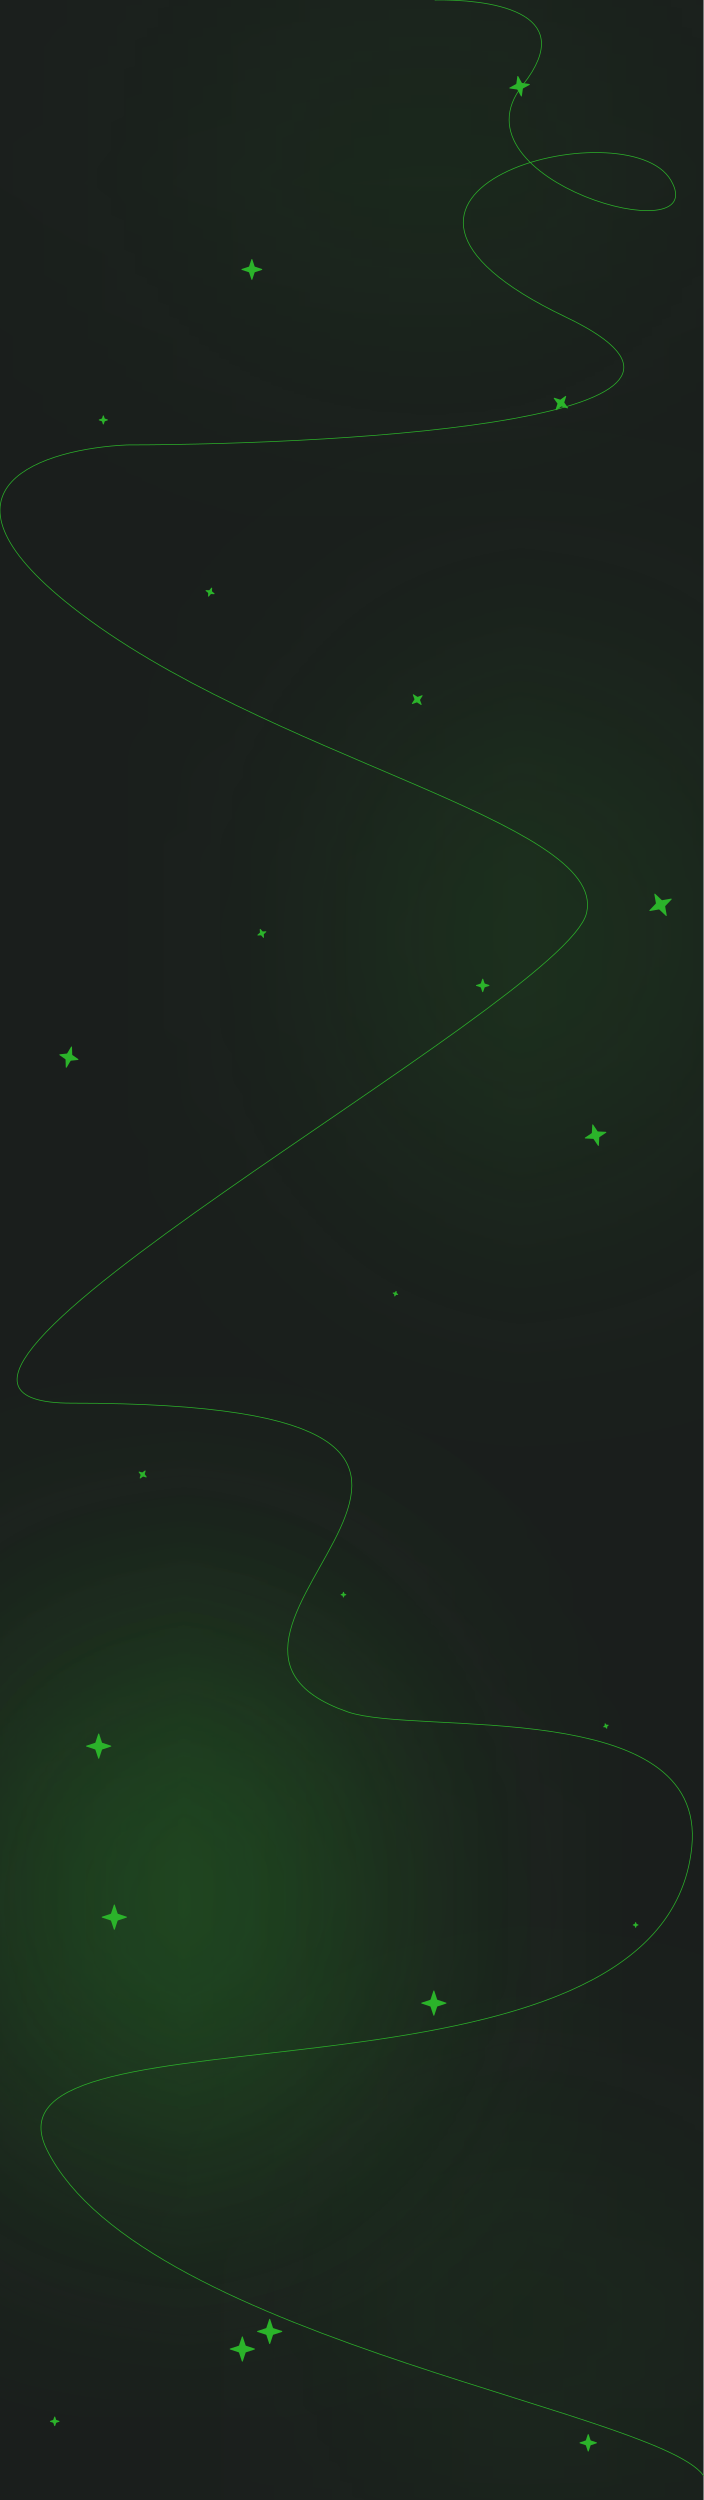
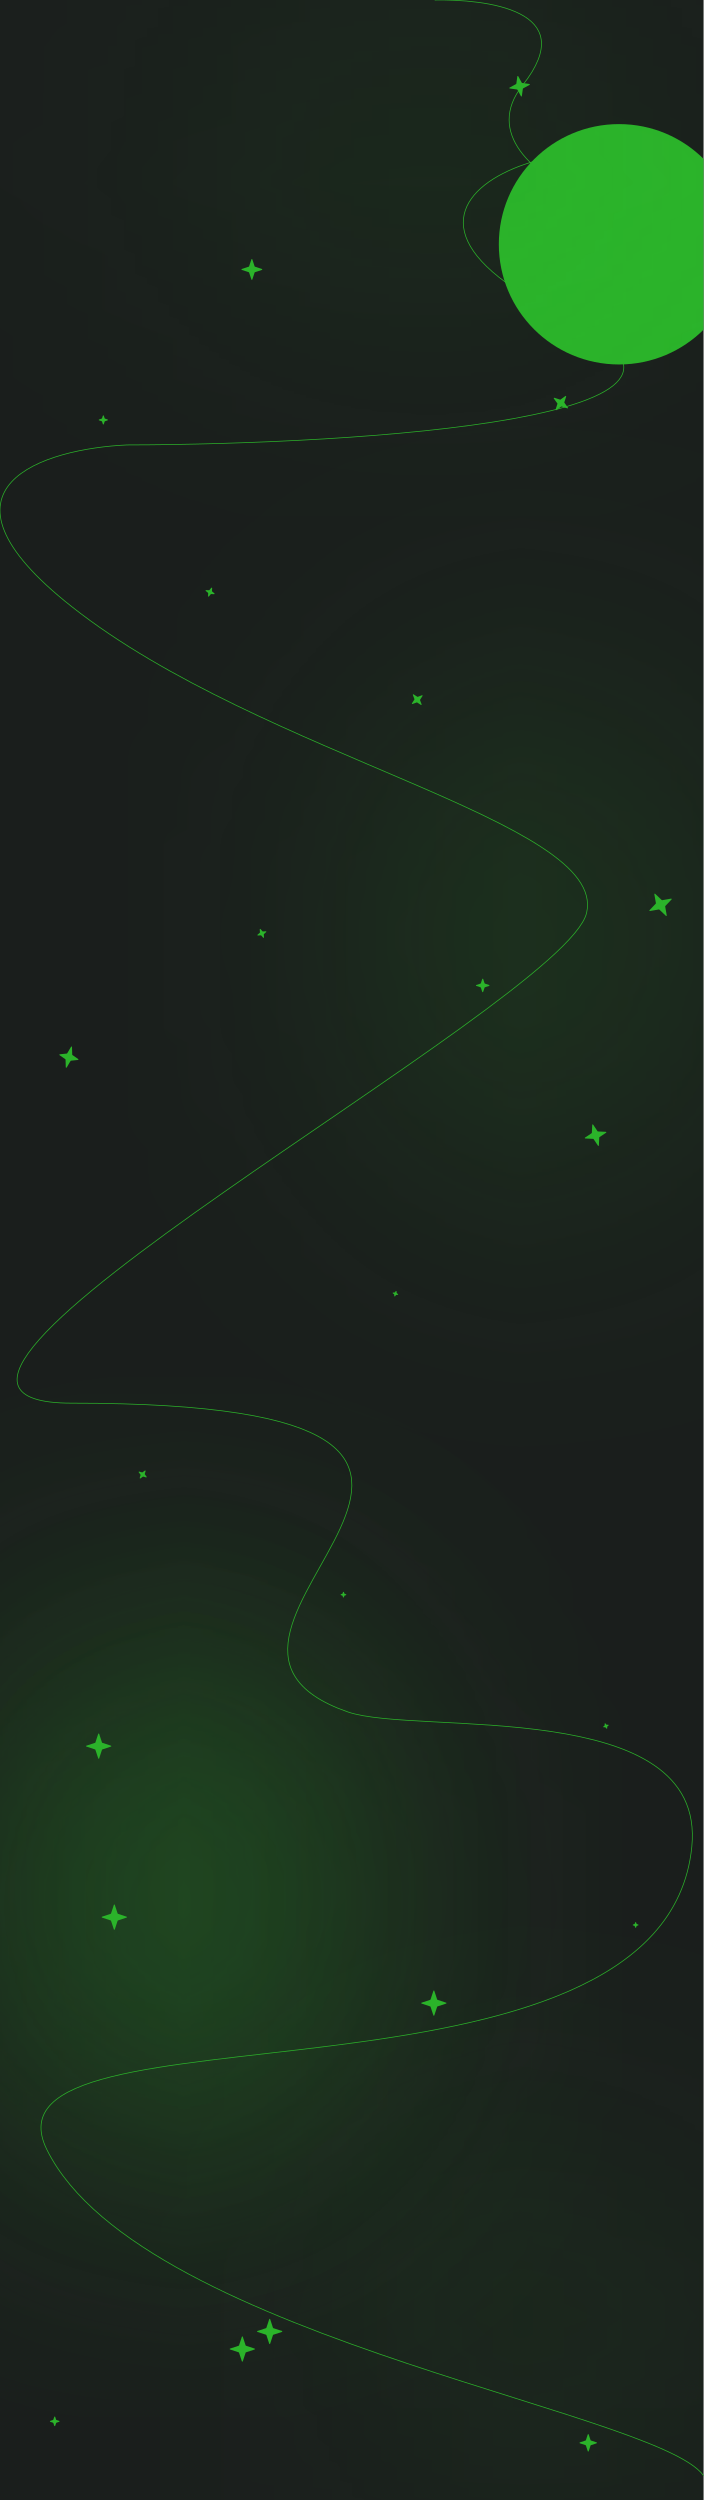
<svg xmlns="http://www.w3.org/2000/svg" width="1440" height="5117" viewBox="0 0 1440 5117" fill="none">
  <g clip-path="url(#clip0_1_7)">
    <rect width="1440" height="5117" fill="#1A1E1C" />
+     <circle cx="1267" cy="500" r="246" fill="#2BB32A" />
    <path d="M890.5 0C991 -1.5 1192.86 18.767 1069.66 174.503C915.648 369.171 1461.28 521.367 1373.27 369.172C1285.27 216.976 616.432 390.408 1157.66 648.787C1590.64 855.489 739.638 909.525 260.013 910.705C92.15 918.375 -165.491 995.314 146.856 1241.71C537.29 1549.7 1243.71 1680.69 1200.68 1868.32C1157.66 2055.94 -386.357 2872 146.856 2872C1320 2872 251.144 3343.89 712 3504C852.545 3552.83 1446.95 3470.17 1416 3780C1358.34 4357.28 -60.8 4083.2 96 4400C292 4796 1416 4944 1446 5080" stroke="#2BB32A" stroke-width="1.5" stroke-linecap="square" />
    <g filter="url(#filter0_f_1_7)">
      <circle cx="882" cy="10" r="246" fill="#2BB32A" />
    </g>
    <g filter="url(#filter1_f_1_7)">
      <circle cx="1308" cy="1916" r="246" fill="#2BB32A" />
    </g>
    <g filter="url(#filter2_f_1_7)">
      <circle cx="179" cy="3865" r="246" fill="#2BB32A" />
    </g>
    <g filter="url(#filter3_f_1_7)">
      <circle cx="227" cy="3900" r="246" fill="#2BB32A" />
    </g>
    <g filter="url(#filter4_f_1_7)">
      <circle cx="1321" cy="4915" r="193" fill="#2BB32A" />
    </g>
    <path d="M514.549 530.889C514.851 529.972 516.148 529.972 516.449 530.889L521.158 545.204C521.257 545.506 521.493 545.743 521.795 545.842L536.111 550.55C537.028 550.852 537.028 552.149 536.111 552.45L521.795 557.158C521.493 557.258 521.257 557.494 521.158 557.796L516.449 572.112C516.148 573.028 514.851 573.028 514.549 572.112L509.841 557.796C509.742 557.494 509.505 557.258 509.204 557.158L494.888 552.45C493.971 552.149 493.971 550.852 494.888 550.55L509.204 545.842C509.505 545.743 509.742 545.506 509.841 545.204L514.549 530.889Z" fill="#2BB32A" />
    <path d="M1058.87 156.393C1059 155.437 1060.28 155.204 1060.74 156.052L1067.94 169.292C1068.09 169.571 1068.37 169.762 1068.68 169.805L1083.61 171.872C1084.56 172.004 1084.8 173.28 1083.95 173.741L1070.71 180.938C1070.43 181.09 1070.24 181.365 1070.19 181.68L1068.13 196.608C1068 197.564 1066.72 197.796 1066.26 196.948L1059.06 183.708C1058.91 183.429 1058.63 183.239 1058.32 183.195L1043.39 181.129C1042.44 180.997 1042.2 179.721 1043.05 179.26L1056.29 172.062C1056.57 171.91 1056.76 171.635 1056.81 171.321L1058.87 156.393Z" fill="#2BB32A" />
    <path d="M1157.27 810.592C1158.05 810.027 1159.1 810.788 1158.81 811.708L1155.06 823.419C1154.96 823.722 1155.01 824.052 1155.2 824.31L1162.4 834.28C1162.96 835.062 1162.2 836.112 1161.28 835.817L1149.57 832.067C1149.27 831.97 1148.94 832.023 1148.68 832.209L1138.71 839.409C1137.93 839.974 1136.88 839.212 1137.17 838.293L1140.92 826.581C1141.02 826.279 1140.97 825.948 1140.78 825.691L1133.58 815.721C1133.02 814.938 1133.78 813.889 1134.7 814.183L1146.41 817.933C1146.71 818.03 1147.04 817.977 1147.3 817.791L1157.27 810.592Z" fill="#2BB32A" />
    <path d="M845.043 1422.38C844.704 1421.47 845.714 1420.66 846.524 1421.19L854.181 1426.16C854.447 1426.33 854.78 1426.37 855.077 1426.26L863.623 1423.04C864.526 1422.7 865.339 1423.71 864.813 1424.52L859.843 1432.18C859.67 1432.45 859.634 1432.78 859.745 1433.08L862.957 1441.62C863.297 1442.53 862.286 1443.34 861.477 1442.81L853.82 1437.84C853.553 1437.67 853.221 1437.63 852.923 1437.75L844.378 1440.96C843.475 1441.3 842.662 1440.29 843.188 1439.48L848.158 1431.82C848.331 1431.55 848.367 1431.22 848.255 1430.92L845.043 1422.38Z" fill="#2BB32A" />
    <path d="M296.433 3009.98C297.205 3009.4 298.268 3010.15 297.991 3011.07L296.279 3016.78C296.188 3017.08 296.246 3017.41 296.437 3017.67L300.015 3022.43C300.595 3023.21 299.853 3024.27 298.928 3023.99L293.219 3022.28C292.915 3022.19 292.586 3022.25 292.332 3022.44L287.565 3026.02C286.793 3026.6 285.73 3025.85 286.007 3024.93L287.719 3019.22C287.81 3018.92 287.752 3018.59 287.561 3018.33L283.983 3013.57C283.403 3012.79 284.145 3011.73 285.07 3012.01L290.779 3013.72C291.083 3013.81 291.412 3013.75 291.666 3013.56L296.433 3009.98Z" fill="#2BB32A" />
    <path d="M432.422 1203.17C433.036 1202.42 434.244 1202.89 434.192 1203.85L433.872 1209.81C433.855 1210.12 433.989 1210.43 434.234 1210.63L438.834 1214.42C439.579 1215.04 439.108 1216.25 438.144 1216.19L432.192 1215.87C431.875 1215.86 431.569 1215.99 431.367 1216.24L427.576 1220.83C426.962 1221.58 425.754 1221.11 425.806 1220.14L426.126 1214.19C426.143 1213.88 426.009 1213.57 425.764 1213.37L421.164 1209.58C420.42 1208.96 420.89 1207.75 421.854 1207.81L427.806 1208.13C428.123 1208.14 428.429 1208.01 428.631 1207.76L432.422 1203.17Z" fill="#2BB32A" />
    <path d="M531.623 1902.42C531.549 1901.46 532.747 1900.96 533.377 1901.69L537.271 1906.21C537.478 1906.45 537.788 1906.58 538.104 1906.55L544.047 1906.1C545.009 1906.02 545.507 1907.22 544.777 1907.85L540.264 1911.74C540.023 1911.95 539.896 1912.26 539.92 1912.58L540.375 1918.52C540.449 1919.48 539.251 1919.98 538.621 1919.25L534.727 1914.74C534.52 1914.5 534.21 1914.37 533.894 1914.39L527.951 1914.85C526.988 1914.92 526.49 1913.72 527.221 1913.09L531.734 1909.2C531.974 1908.99 532.102 1908.68 532.078 1908.37L531.623 1902.42Z" fill="#2BB32A" />
    <path d="M145.499 2142.49C146.01 2141.63 147.331 2141.97 147.359 2142.97L147.798 2158.59C147.807 2158.91 147.965 2159.2 148.224 2159.39L160.094 2167.7C160.852 2168.24 160.544 2169.42 159.624 2169.52L145.207 2171.02C144.893 2171.06 144.612 2171.24 144.451 2171.51L136.479 2184.95C135.968 2185.81 134.648 2185.47 134.619 2184.47L134.18 2168.85C134.171 2168.53 134.014 2168.24 133.755 2168.05L121.884 2159.74C121.127 2159.2 121.434 2158.02 122.354 2157.92L136.771 2156.42C137.086 2156.38 137.366 2156.2 137.527 2155.93L145.499 2142.49Z" fill="#2BB32A" />
    <path d="M1212.18 2302.37C1212.22 2301.41 1213.47 2301.06 1214.01 2301.86L1223.02 2315.4C1223.2 2315.66 1223.49 2315.83 1223.81 2315.84L1240.05 2316.62C1241.01 2316.66 1241.36 2317.91 1240.55 2318.45L1227.02 2327.46C1226.76 2327.64 1226.59 2327.93 1226.58 2328.25L1225.8 2344.49C1225.75 2345.45 1224.5 2345.8 1223.97 2344.99L1214.96 2331.46C1214.78 2331.2 1214.49 2331.03 1214.17 2331.02L1197.93 2330.24C1196.97 2330.19 1196.62 2328.94 1197.42 2328.41L1210.96 2319.4C1211.22 2319.22 1211.38 2318.93 1211.4 2318.61L1212.18 2302.37Z" fill="#2BB32A" />
    <path d="M702.05 3258.89C702.352 3257.97 703.649 3257.97 703.95 3258.89L704.822 3261.54C704.922 3261.84 705.158 3262.08 705.46 3262.18L708.112 3263.05C709.029 3263.35 709.029 3264.65 708.112 3264.95L705.46 3265.82C705.158 3265.92 704.922 3266.16 704.822 3266.46L703.95 3269.11C703.649 3270.03 702.352 3270.03 702.05 3269.11L701.178 3266.46C701.079 3266.16 700.842 3265.92 700.541 3265.82L697.889 3264.95C696.972 3264.65 696.972 3263.35 697.889 3263.05L700.541 3262.18C700.842 3262.08 701.079 3261.84 701.178 3261.54L702.05 3258.89Z" fill="#2BB32A" />
    <path d="M809.914 2642.8C810.468 2642.01 811.709 2642.39 811.733 2643.35L811.801 2646.14C811.808 2646.46 811.966 2646.76 812.226 2646.94L814.513 2648.54C815.303 2649.09 814.928 2650.34 813.963 2650.36L811.173 2650.43C810.855 2650.44 810.56 2650.59 810.378 2650.85L808.776 2653.14C808.222 2653.93 806.981 2653.55 806.957 2652.59L806.889 2649.8C806.882 2649.48 806.724 2649.19 806.463 2649L804.177 2647.4C803.387 2646.85 803.762 2645.61 804.727 2645.58L807.517 2645.52C807.835 2645.51 808.13 2645.35 808.312 2645.09L809.914 2642.8Z" fill="#2BB32A" />
    <path d="M987.05 2003.89C987.352 2002.97 988.649 2002.97 988.95 2003.89L991.802 2012.56C991.902 2012.86 992.138 2013.1 992.44 2013.2L1001.11 2016.05C1002.03 2016.35 1002.03 2017.65 1001.11 2017.95L992.44 2020.8C992.138 2020.9 991.902 2021.14 991.802 2021.44L988.95 2030.11C988.649 2031.03 987.352 2031.03 987.05 2030.11L984.198 2021.44C984.099 2021.14 983.863 2020.9 983.561 2020.8L974.889 2017.95C973.972 2017.65 973.972 2016.35 974.889 2016.05L983.561 2013.2C983.863 2013.1 984.099 2012.86 984.198 2012.56L987.05 2003.89Z" fill="#2BB32A" />
    <path d="M1339.3 1830.31C1339.14 1829.36 1340.28 1828.75 1340.98 1829.41L1354.46 1842.27C1354.69 1842.49 1355.01 1842.59 1355.33 1842.53L1373.68 1839.31C1374.63 1839.15 1375.24 1840.29 1374.58 1840.99L1361.72 1854.47C1361.5 1854.7 1361.4 1855.02 1361.46 1855.34L1364.68 1873.69C1364.84 1874.64 1363.7 1875.25 1363 1874.59L1349.51 1861.73C1349.29 1861.51 1348.96 1861.41 1348.65 1861.47L1330.3 1864.69C1329.35 1864.85 1328.73 1863.71 1329.4 1863.01L1342.26 1849.53C1342.48 1849.3 1342.58 1848.98 1342.52 1848.66L1339.3 1830.31Z" fill="#2BB32A" />
    <path d="M201.049 3548.89C201.351 3547.97 202.648 3547.97 202.949 3548.89L208.771 3566.59C208.87 3566.89 209.107 3567.13 209.409 3567.23L227.111 3573.05C228.028 3573.35 228.028 3574.65 227.111 3574.95L209.409 3580.77C209.107 3580.87 208.87 3581.11 208.771 3581.41L202.949 3599.11C202.648 3600.03 201.351 3600.03 201.049 3599.11L195.227 3581.41C195.128 3581.11 194.892 3580.87 194.59 3580.77L176.888 3574.95C175.971 3574.65 175.971 3573.35 176.888 3573.05L194.59 3567.23C194.892 3567.13 195.128 3566.89 195.227 3566.59L201.049 3548.89Z" fill="#2BB32A" />
    <path d="M233.05 3898.89C233.352 3897.97 234.648 3897.97 234.95 3898.89L240.772 3916.59C240.871 3916.89 241.108 3917.13 241.409 3917.23L259.112 3923.05C260.028 3923.35 260.028 3924.65 259.112 3924.95L241.409 3930.77C241.108 3930.87 240.871 3931.11 240.772 3931.41L234.95 3949.11C234.648 3950.03 233.352 3950.03 233.05 3949.11L227.228 3931.41C227.129 3931.11 226.892 3930.87 226.591 3930.77L208.888 3924.95C207.972 3924.65 207.972 3923.35 208.888 3923.05L226.591 3917.23C226.892 3917.13 227.129 3916.89 227.228 3916.59L233.05 3898.89Z" fill="#2BB32A" />
    <path d="M887.05 4074.89C887.352 4073.97 888.648 4073.97 888.95 4074.89L894.772 4092.59C894.871 4092.89 895.108 4093.13 895.409 4093.23L913.112 4099.05C914.028 4099.35 914.028 4100.65 913.112 4100.95L895.409 4106.77C895.108 4106.87 894.871 4107.11 894.772 4107.41L888.95 4125.11C888.648 4126.03 887.352 4126.03 887.05 4125.11L881.228 4107.41C881.129 4107.11 880.892 4106.87 880.591 4106.77L862.888 4100.95C861.972 4100.65 861.972 4099.35 862.888 4099.05L880.591 4093.23C880.892 4093.13 881.129 4092.89 881.228 4092.59L887.05 4074.89Z" fill="#2BB32A" />
    <path d="M1300.05 3934.89C1300.35 3933.97 1301.65 3933.97 1301.95 3934.89L1302.82 3937.54C1302.92 3937.84 1303.16 3938.08 1303.46 3938.18L1306.11 3939.05C1307.03 3939.35 1307.03 3940.65 1306.11 3940.95L1303.46 3941.82C1303.16 3941.92 1302.92 3942.16 1302.82 3942.46L1301.95 3945.11C1301.65 3946.03 1300.35 3946.03 1300.05 3945.11L1299.18 3942.46C1299.08 3942.16 1298.84 3941.92 1298.54 3941.82L1295.89 3940.95C1294.97 3940.65 1294.97 3939.35 1295.89 3939.05L1298.54 3938.18C1298.84 3938.08 1299.08 3937.84 1299.18 3937.54L1300.05 3934.89Z" fill="#2BB32A" />
    <path d="M551.05 4746.89C551.352 4745.97 552.648 4745.97 552.95 4746.89L558.772 4764.59C558.871 4764.89 559.108 4765.13 559.409 4765.23L577.112 4771.05C578.028 4771.35 578.028 4772.65 577.112 4772.95L559.409 4778.77C559.108 4778.87 558.871 4779.11 558.772 4779.41L552.95 4797.11C552.648 4798.03 551.352 4798.03 551.05 4797.11L545.228 4779.41C545.129 4779.11 544.892 4778.87 544.591 4778.77L526.888 4772.95C525.972 4772.65 525.972 4771.35 526.888 4771.05L544.591 4765.23C544.892 4765.13 545.129 4764.89 545.228 4764.59L551.05 4746.89Z" fill="#2BB32A" />
    <path d="M495.05 4782.89C495.352 4781.97 496.648 4781.97 496.95 4782.89L502.772 4800.59C502.871 4800.89 503.108 4801.13 503.409 4801.23L521.112 4807.05C522.028 4807.35 522.028 4808.65 521.112 4808.95L503.409 4814.77C503.108 4814.87 502.871 4815.11 502.772 4815.41L496.95 4833.11C496.648 4834.03 495.352 4834.03 495.05 4833.11L489.228 4815.41C489.129 4815.11 488.892 4814.87 488.591 4814.77L470.888 4808.95C469.972 4808.65 469.972 4807.35 470.888 4807.05L488.591 4801.23C488.892 4801.13 489.129 4800.89 489.228 4800.59L495.05 4782.89Z" fill="#2BB32A" />
    <path d="M111.05 4946.89C111.352 4945.97 112.648 4945.97 112.95 4946.89L114.812 4952.55C114.911 4952.85 115.148 4953.09 115.45 4953.19L121.112 4955.05C122.028 4955.35 122.028 4956.65 121.112 4956.95L115.45 4958.81C115.148 4958.91 114.911 4959.15 114.812 4959.45L112.95 4965.11C112.648 4966.03 111.352 4966.03 111.05 4965.11L109.188 4959.45C109.089 4959.15 108.852 4958.91 108.55 4958.81L102.888 4956.95C101.972 4956.65 101.972 4955.35 102.888 4955.05L108.55 4953.19C108.852 4953.09 109.089 4952.85 109.188 4952.55L111.05 4946.89Z" fill="#2BB32A" />
    <path d="M1203.05 4982.89C1203.35 4981.97 1204.65 4981.97 1204.95 4982.89L1208.79 4994.57C1208.89 4994.87 1209.13 4995.11 1209.43 4995.21L1221.11 4999.05C1222.03 4999.35 1222.03 5000.65 1221.11 5000.95L1209.43 5004.79C1209.13 5004.89 1208.89 5005.13 1208.79 5005.43L1204.95 5017.11C1204.65 5018.03 1203.35 5018.03 1203.05 5017.11L1199.21 5005.43C1199.11 5005.13 1198.87 5004.89 1198.57 5004.79L1186.89 5000.95C1185.97 5000.65 1185.97 4999.35 1186.89 4999.05L1198.57 4995.21C1198.87 4995.11 1199.11 4994.87 1199.21 4994.57L1203.05 4982.89Z" fill="#2BB32A" />
    <path d="M1237.6 3528.33C1237.57 3527.36 1238.79 3526.92 1239.39 3527.68L1241.11 3529.88C1241.3 3530.13 1241.61 3530.27 1241.92 3530.27L1244.72 3530.19C1245.68 3530.16 1246.12 3531.38 1245.36 3531.97L1243.16 3533.69C1242.91 3533.89 1242.77 3534.19 1242.78 3534.51L1242.86 3537.3C1242.88 3538.26 1241.66 3538.7 1241.07 3537.94L1239.35 3535.75C1239.15 3535.49 1238.85 3535.35 1238.53 3535.36L1235.74 3535.44C1234.78 3535.47 1234.34 3534.25 1235.1 3533.65L1237.3 3531.93C1237.55 3531.74 1237.69 3531.43 1237.68 3531.12L1237.6 3528.33Z" fill="#2BB32A" />
    <path d="M210.55 850.889C210.851 849.972 212.148 849.972 212.45 850.889L214.188 856.174C214.287 856.476 214.524 856.713 214.825 856.812L220.111 858.55C221.028 858.852 221.028 860.149 220.111 860.45L214.825 862.189C214.524 862.288 214.287 862.524 214.188 862.826L212.45 868.112C212.148 869.029 210.851 869.029 210.55 868.112L208.811 862.826C208.712 862.524 208.475 862.288 208.174 862.189L202.888 860.45C201.971 860.149 201.971 858.852 202.888 858.55L208.174 856.812C208.475 856.713 208.712 856.476 208.811 856.174L210.55 850.889Z" fill="#2BB32A" />
  </g>
  <defs>
    <filter id="filter0_f_1_7" x="-164" y="-1036" width="2092" height="2092" filterUnits="userSpaceOnUse" color-interpolation-filters="sRGB">
      <feFlood flood-opacity="0" result="BackgroundImageFix" />
      <feBlend mode="normal" in="SourceGraphic" in2="BackgroundImageFix" result="shape" />
      <feGaussianBlur stdDeviation="400" result="effect1_foregroundBlur_1_7" />
    </filter>
    <filter id="filter1_f_1_7" x="262" y="870" width="2092" height="2092" filterUnits="userSpaceOnUse" color-interpolation-filters="sRGB">
      <feFlood flood-opacity="0" result="BackgroundImageFix" />
      <feBlend mode="normal" in="SourceGraphic" in2="BackgroundImageFix" result="shape" />
      <feGaussianBlur stdDeviation="400" result="effect1_foregroundBlur_1_7" />
    </filter>
    <filter id="filter2_f_1_7" x="-867" y="2819" width="2092" height="2092" filterUnits="userSpaceOnUse" color-interpolation-filters="sRGB">
      <feFlood flood-opacity="0" result="BackgroundImageFix" />
      <feBlend mode="normal" in="SourceGraphic" in2="BackgroundImageFix" result="shape" />
      <feGaussianBlur stdDeviation="400" result="effect1_foregroundBlur_1_7" />
    </filter>
    <filter id="filter3_f_1_7" x="-819" y="2854" width="2092" height="2092" filterUnits="userSpaceOnUse" color-interpolation-filters="sRGB">
      <feFlood flood-opacity="0" result="BackgroundImageFix" />
      <feBlend mode="normal" in="SourceGraphic" in2="BackgroundImageFix" result="shape" />
      <feGaussianBlur stdDeviation="400" result="effect1_foregroundBlur_1_7" />
    </filter>
    <filter id="filter4_f_1_7" x="328" y="3922" width="1986" height="1986" filterUnits="userSpaceOnUse" color-interpolation-filters="sRGB">
      <feFlood flood-opacity="0" result="BackgroundImageFix" />
      <feBlend mode="normal" in="SourceGraphic" in2="BackgroundImageFix" result="shape" />
      <feGaussianBlur stdDeviation="400" result="effect1_foregroundBlur_1_7" />
    </filter>
    <clipPath id="clip0_1_7">
      <rect width="1440" height="5117" fill="white" />
    </clipPath>
  </defs>
</svg>
